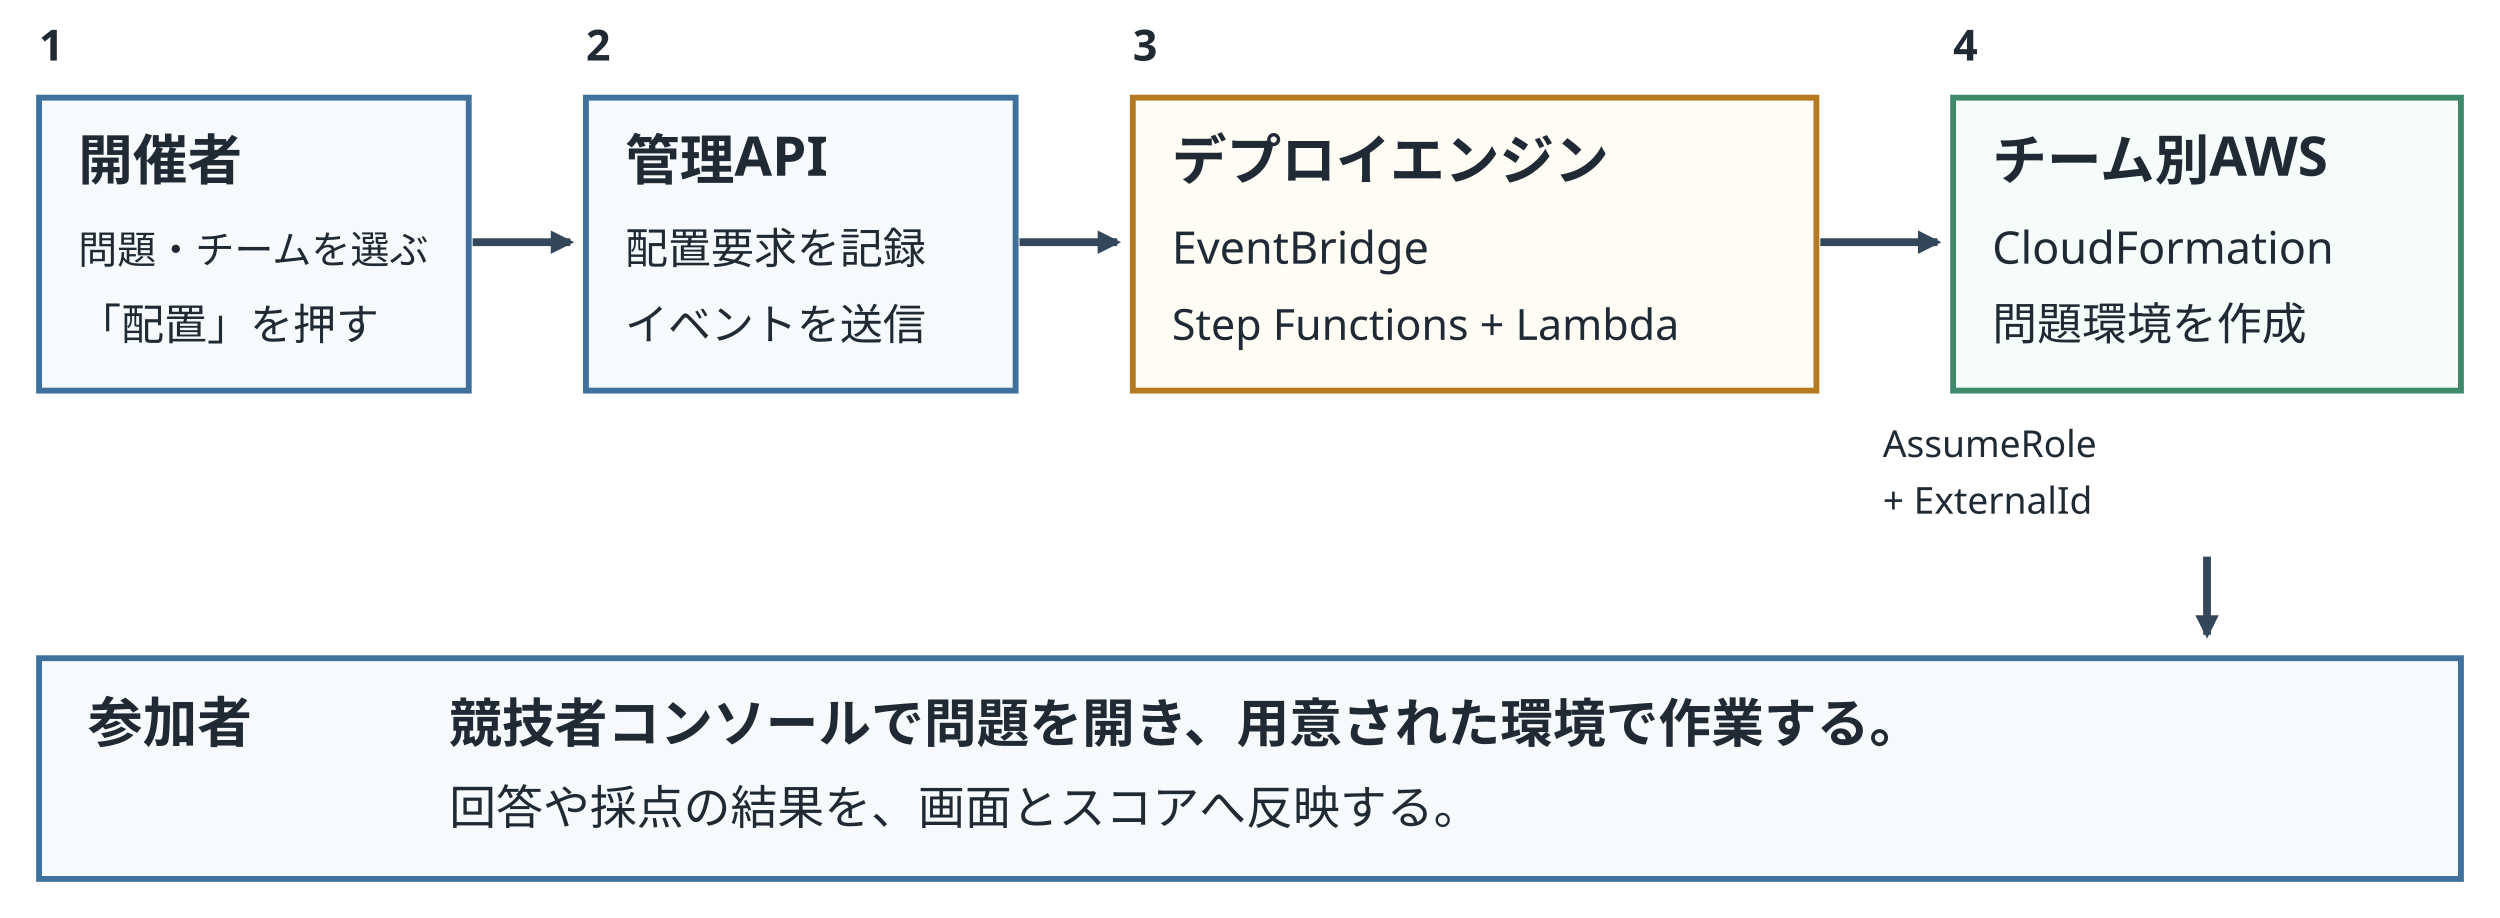
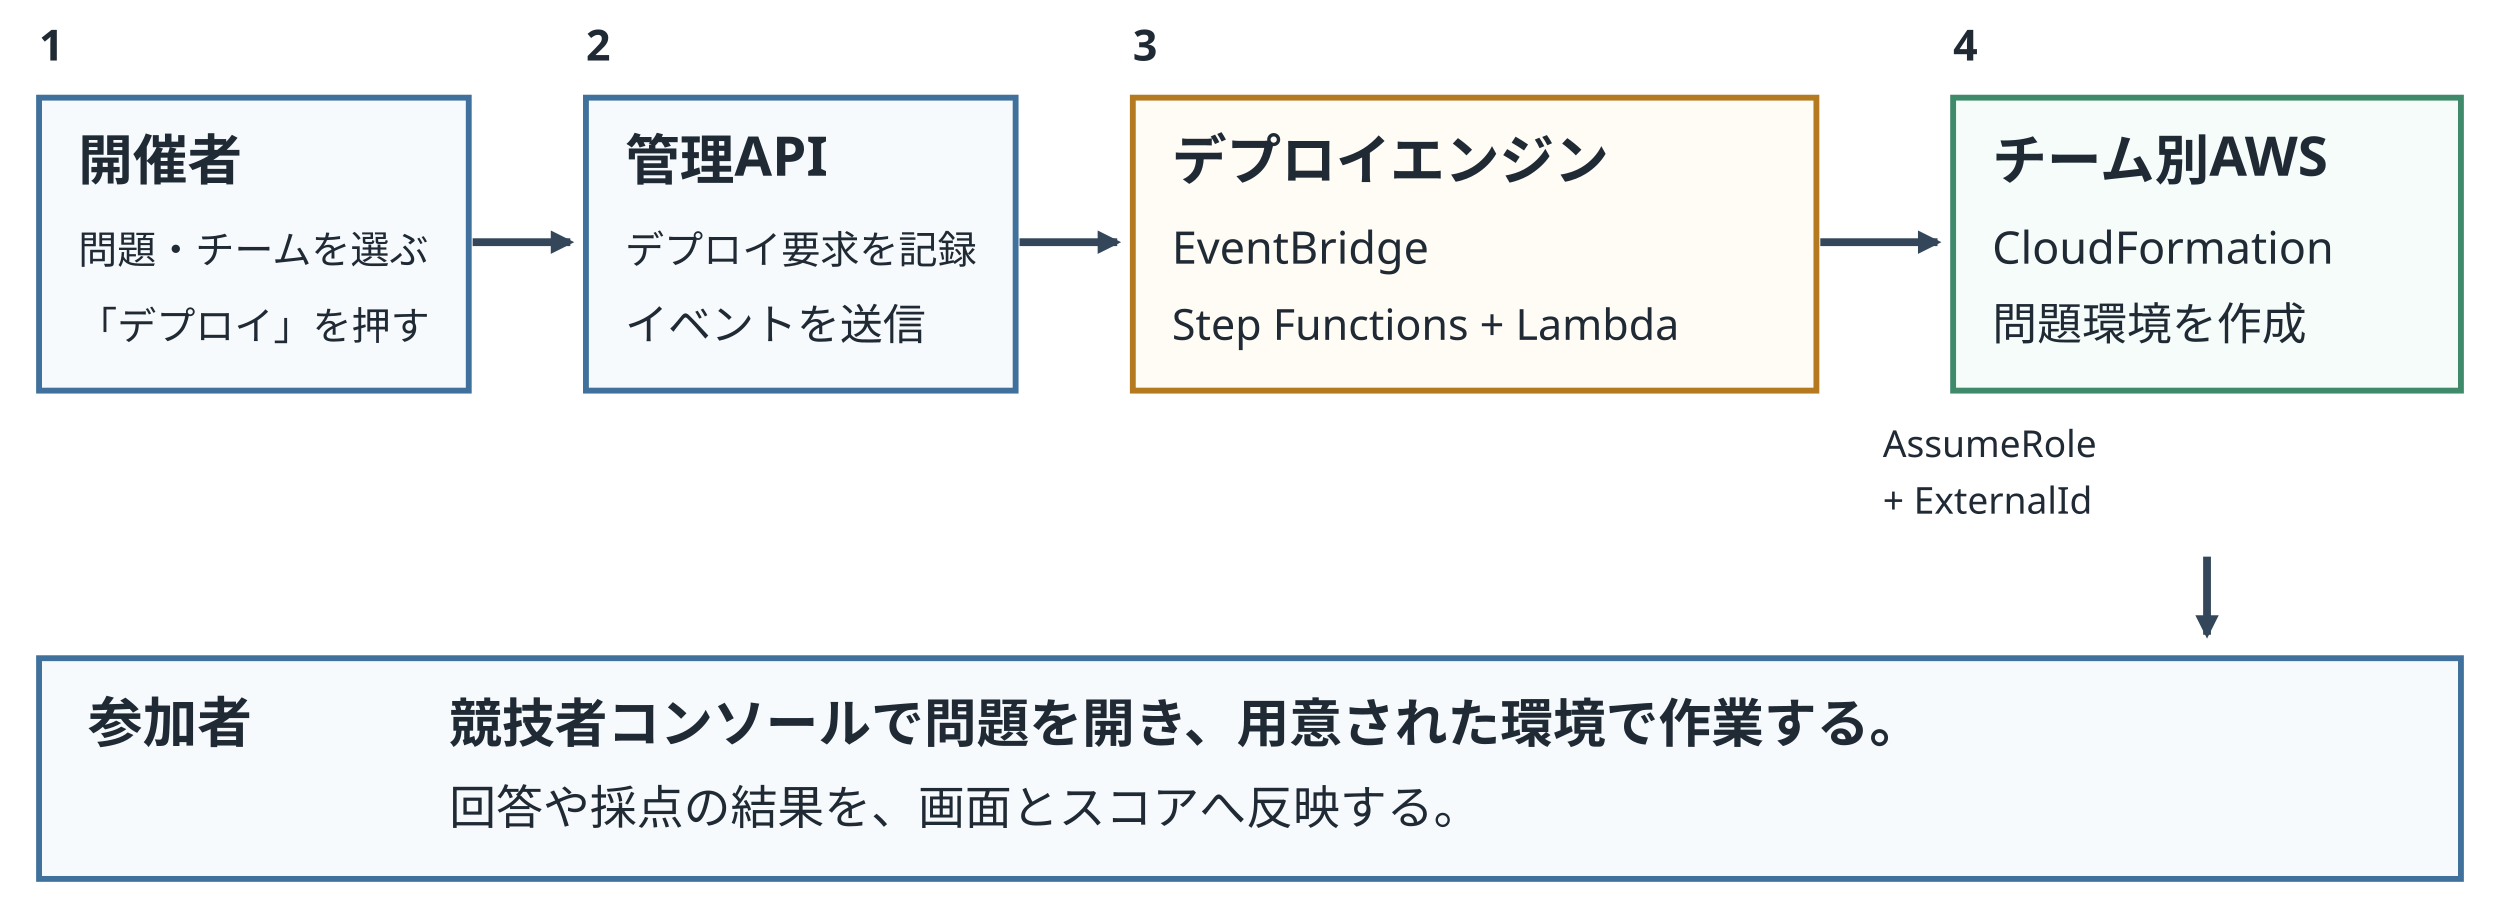
<svg xmlns="http://www.w3.org/2000/svg" width="1280" height="470" viewBox="0 0 1280 470" role="img" aria-labelledby="title desc">
  <defs>
    <marker id="arrow" markerWidth="12" markerHeight="12" refX="10" refY="6" orient="auto" markerUnits="userSpaceOnUse">
      <path d="M0 0 L12 6 L0 12 Z" fill="#34475a" />
    </marker>
  </defs>
  <rect width="1280" height="470" fill="white" />
  <text x="20" y="31" fill="#202a35" font-size="22" font-weight="700" font-family="system-ui,Hiragino Sans,sans-serif">1</text>
  <text x="300" y="31" fill="#202a35" font-size="22" font-weight="700" font-family="system-ui,Hiragino Sans,sans-serif">2</text>
  <text x="580" y="31" fill="#202a35" font-size="22" font-weight="700" font-family="system-ui,Hiragino Sans,sans-serif">3</text>
  <text x="1000" y="31" fill="#202a35" font-size="22" font-weight="700" font-family="system-ui,Hiragino Sans,sans-serif">4</text>
  <rect x="20" y="50" width="220" height="150" fill="#f7fafc" stroke="#3f719c" stroke-width="3" />
  <text x="40" y="92" fill="#202a35" font-size="28" font-weight="700" font-family="system-ui,Hiragino Sans,sans-serif">開催者</text>
  <text x="40" y="135" fill="#202a35" font-size="20" font-weight="400" font-family="system-ui,Hiragino Sans,sans-serif">問題・チームを選ぶ</text>
-   <text x="40" y="174" fill="#202a35" font-size="22" font-weight="400" font-family="system-ui,Hiragino Sans,sans-serif">「配置」を押す</text>
+   <text x="40" y="174" fill="#202a35" font-size="20" font-weight="400" font-family="system-ui,Hiragino Sans,sans-serif">「デプロイ」を押す</text>
  <rect x="300" y="50" width="220" height="150" fill="#f7fafc" stroke="#3f719c" stroke-width="3" />
  <text x="320" y="92" fill="#202a35" font-size="28" font-weight="700" font-family="system-ui,Hiragino Sans,sans-serif">管理API</text>
-   <text x="320" y="135" fill="#202a35" font-size="22" font-weight="400" font-family="system-ui,Hiragino Sans,sans-serif">配置要求を記録</text>
+   <text x="320" y="135" fill="#202a35" font-size="20" font-weight="400" font-family="system-ui,Hiragino Sans,sans-serif">デプロイ要求を記録</text>
  <text x="320" y="174" fill="#202a35" font-size="22" font-weight="400" font-family="system-ui,Hiragino Sans,sans-serif">イベントを送信</text>
  <rect x="580" y="50" width="350" height="150" fill="#fffcf5" stroke="#b57a20" stroke-width="3" />
  <text x="600" y="92" fill="#202a35" font-size="28" font-weight="700" font-family="system-ui,Hiragino Sans,sans-serif">デプロイエンジン</text>
  <text x="600" y="135" fill="#202a35" font-size="23" font-weight="400" font-family="system-ui,Hiragino Sans,sans-serif">EventBridge</text>
  <text x="600" y="174" fill="#202a35" font-size="22" font-weight="400" font-family="system-ui,Hiragino Sans,sans-serif">Step Functions + Lambda</text>
  <rect x="1000" y="50" width="260" height="150" fill="#f6fcf9" stroke="#3f8a6b" stroke-width="3" />
  <text x="1020" y="92" fill="#202a35" font-size="28" font-weight="700" font-family="system-ui,Hiragino Sans,sans-serif">チーム別AWS</text>
  <text x="1020" y="135" fill="#202a35" font-size="23" font-weight="400" font-family="system-ui,Hiragino Sans,sans-serif">CloudFormation</text>
  <text x="1020" y="174" fill="#202a35" font-size="23" font-weight="400" font-family="system-ui,Hiragino Sans,sans-serif">問題環境を作成</text>
  <path d="M242 124 L292 124" fill="none" stroke="#34475a" stroke-width="4" marker-end="url(#arrow)" />
  <path d="M522 124 L572 124" fill="none" stroke="#34475a" stroke-width="4" marker-end="url(#arrow)" />
  <path d="M932 124 L992 124" fill="none" stroke="#34475a" stroke-width="4" marker-end="url(#arrow)" />
  <text x="964" y="234" fill="#202a35" font-size="19" font-weight="400" font-family="system-ui,Hiragino Sans,sans-serif">AssumeRole</text>
  <text x="964" y="263" fill="#202a35" font-size="19" font-weight="400" font-family="system-ui,Hiragino Sans,sans-serif">+ ExternalId</text>
  <path d="M1130 285 L1130 325" fill="none" stroke="#34475a" stroke-width="4" marker-end="url(#arrow)" />
  <rect x="20" y="337" width="1240" height="113" fill="#f7fafc" stroke="#3f719c" stroke-width="3" />
  <text x="45" y="380" fill="#202a35" font-size="28" font-weight="700" font-family="system-ui,Hiragino Sans,sans-serif">参加者</text>
  <text x="230" y="380" fill="#202a35" font-size="27" font-weight="700" font-family="system-ui,Hiragino Sans,sans-serif">競技者コンソールで問題を開き、用意された環境で作業する。</text>
  <text x="230" y="422" fill="#202a35" font-size="24" font-weight="400" font-family="system-ui,Hiragino Sans,sans-serif">回答や採点の結果を、画面とスコアへ反映する。</text>
</svg>
